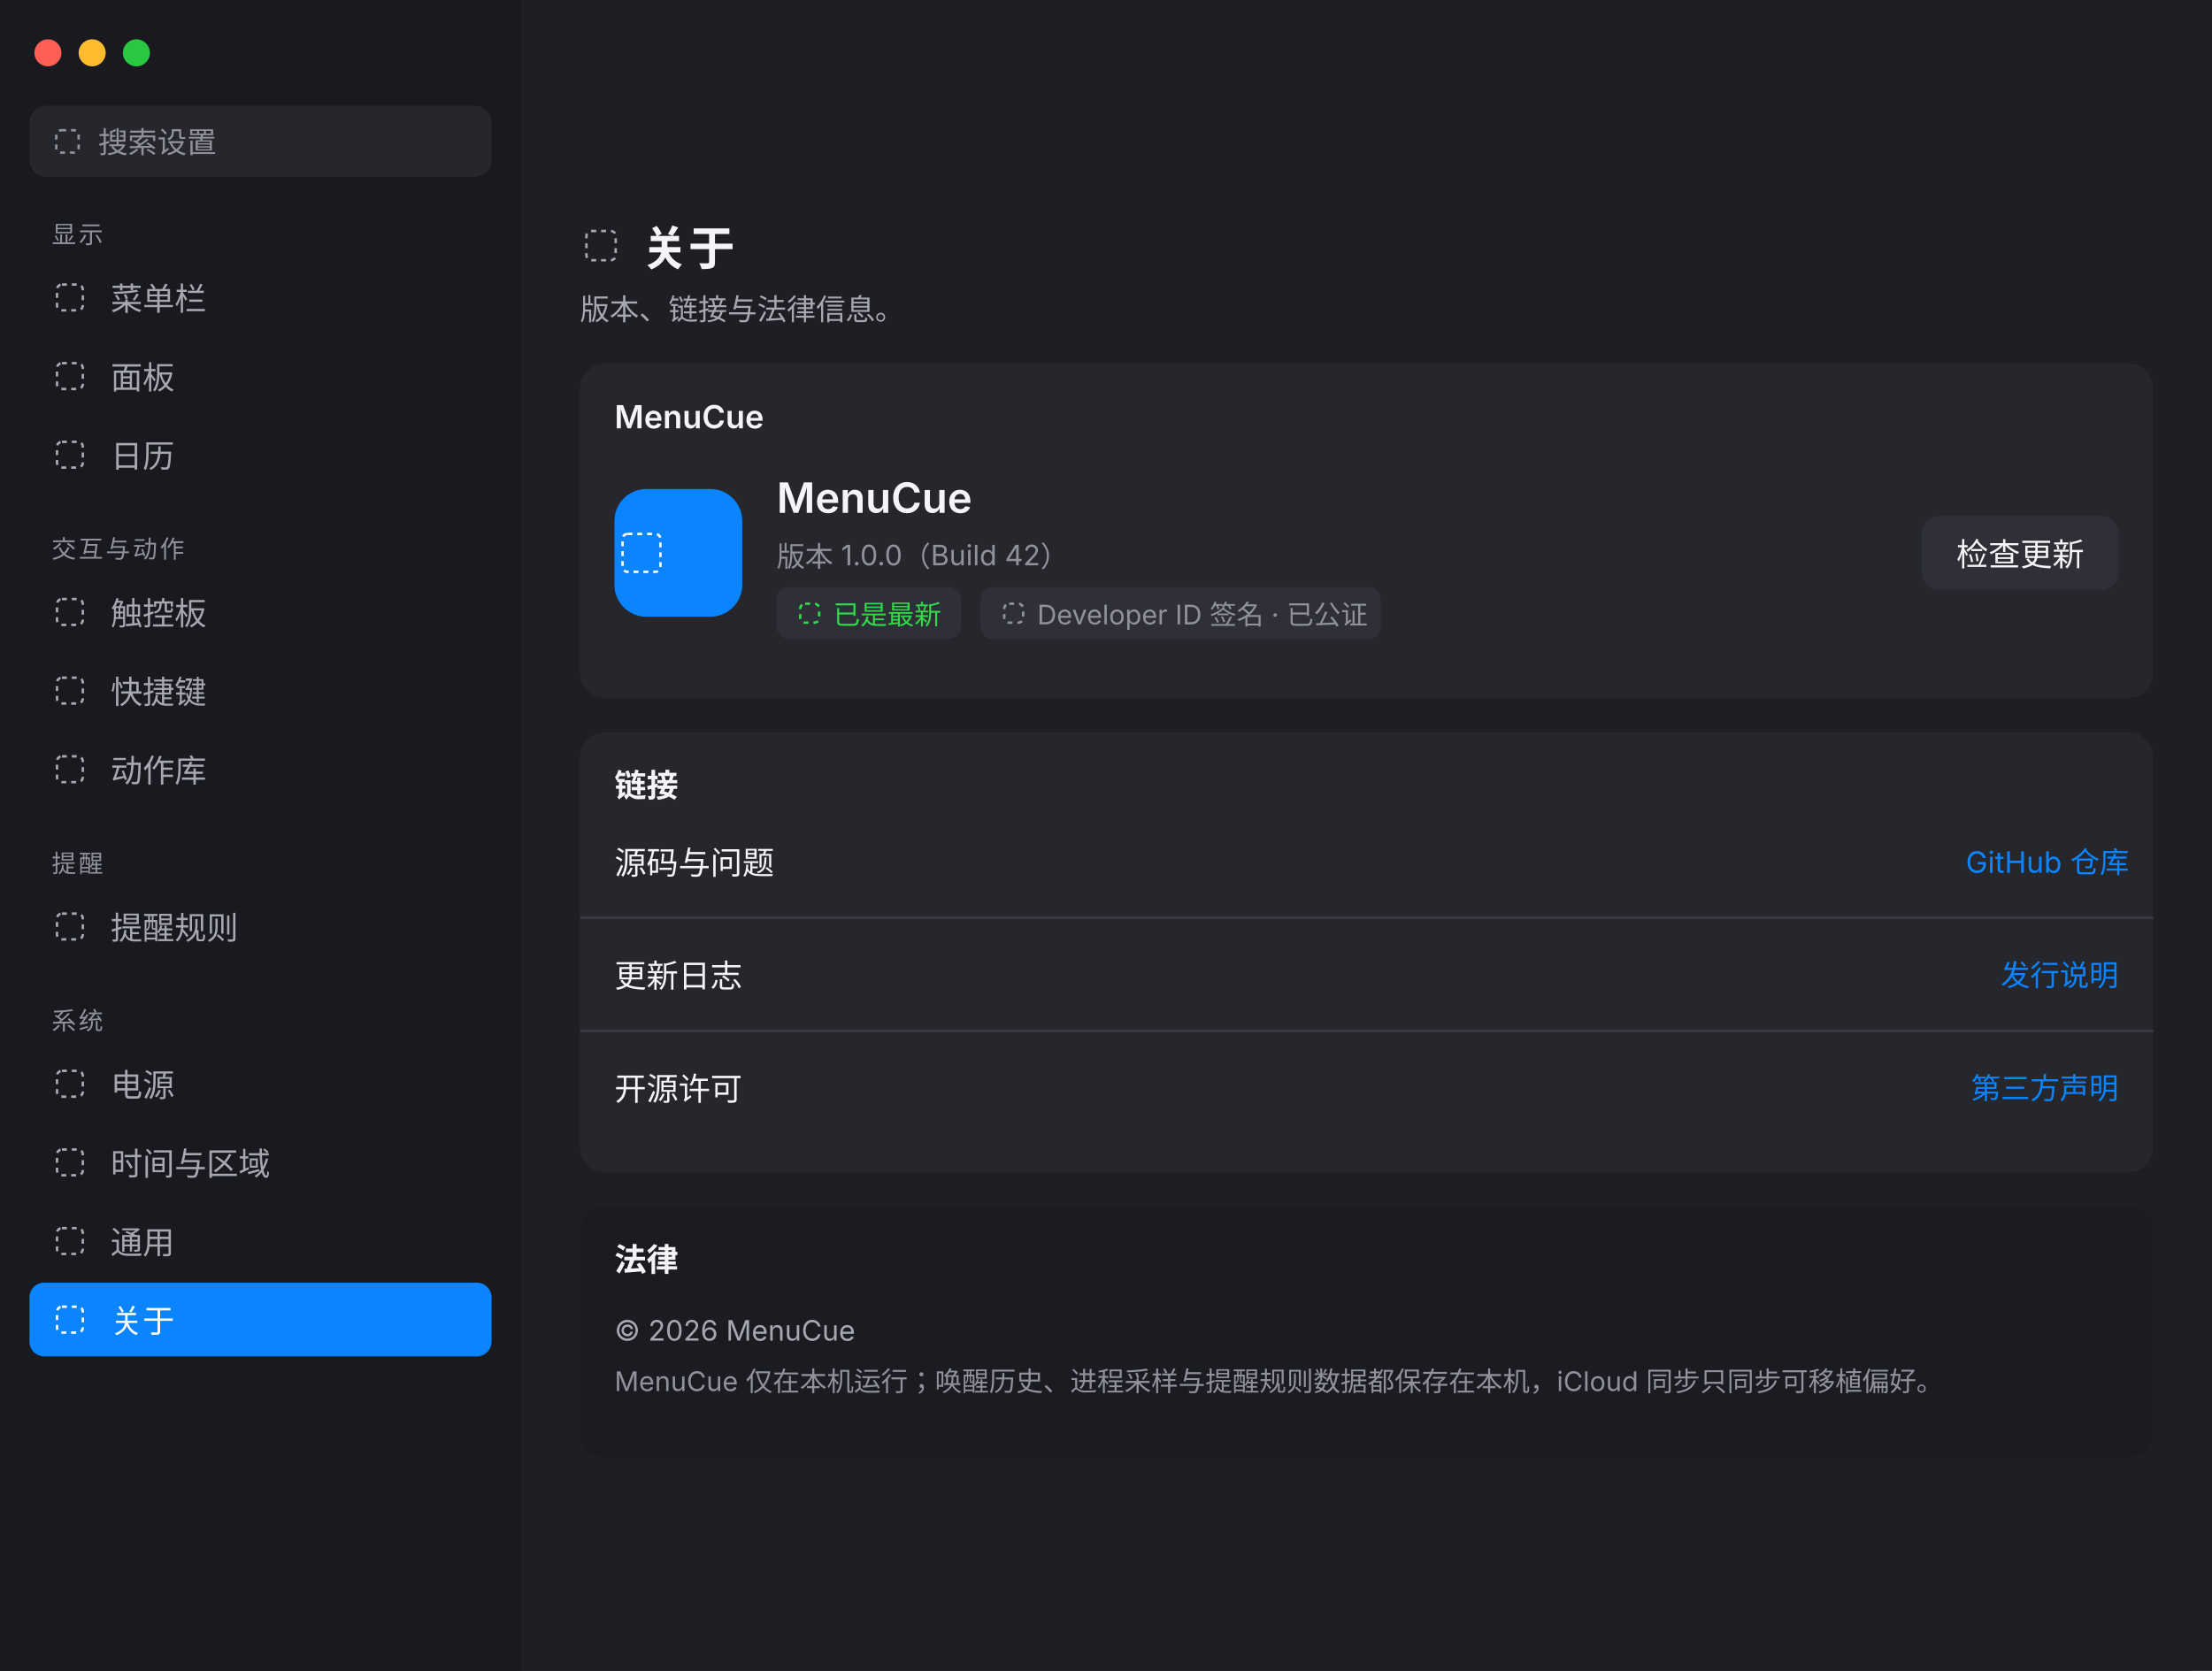
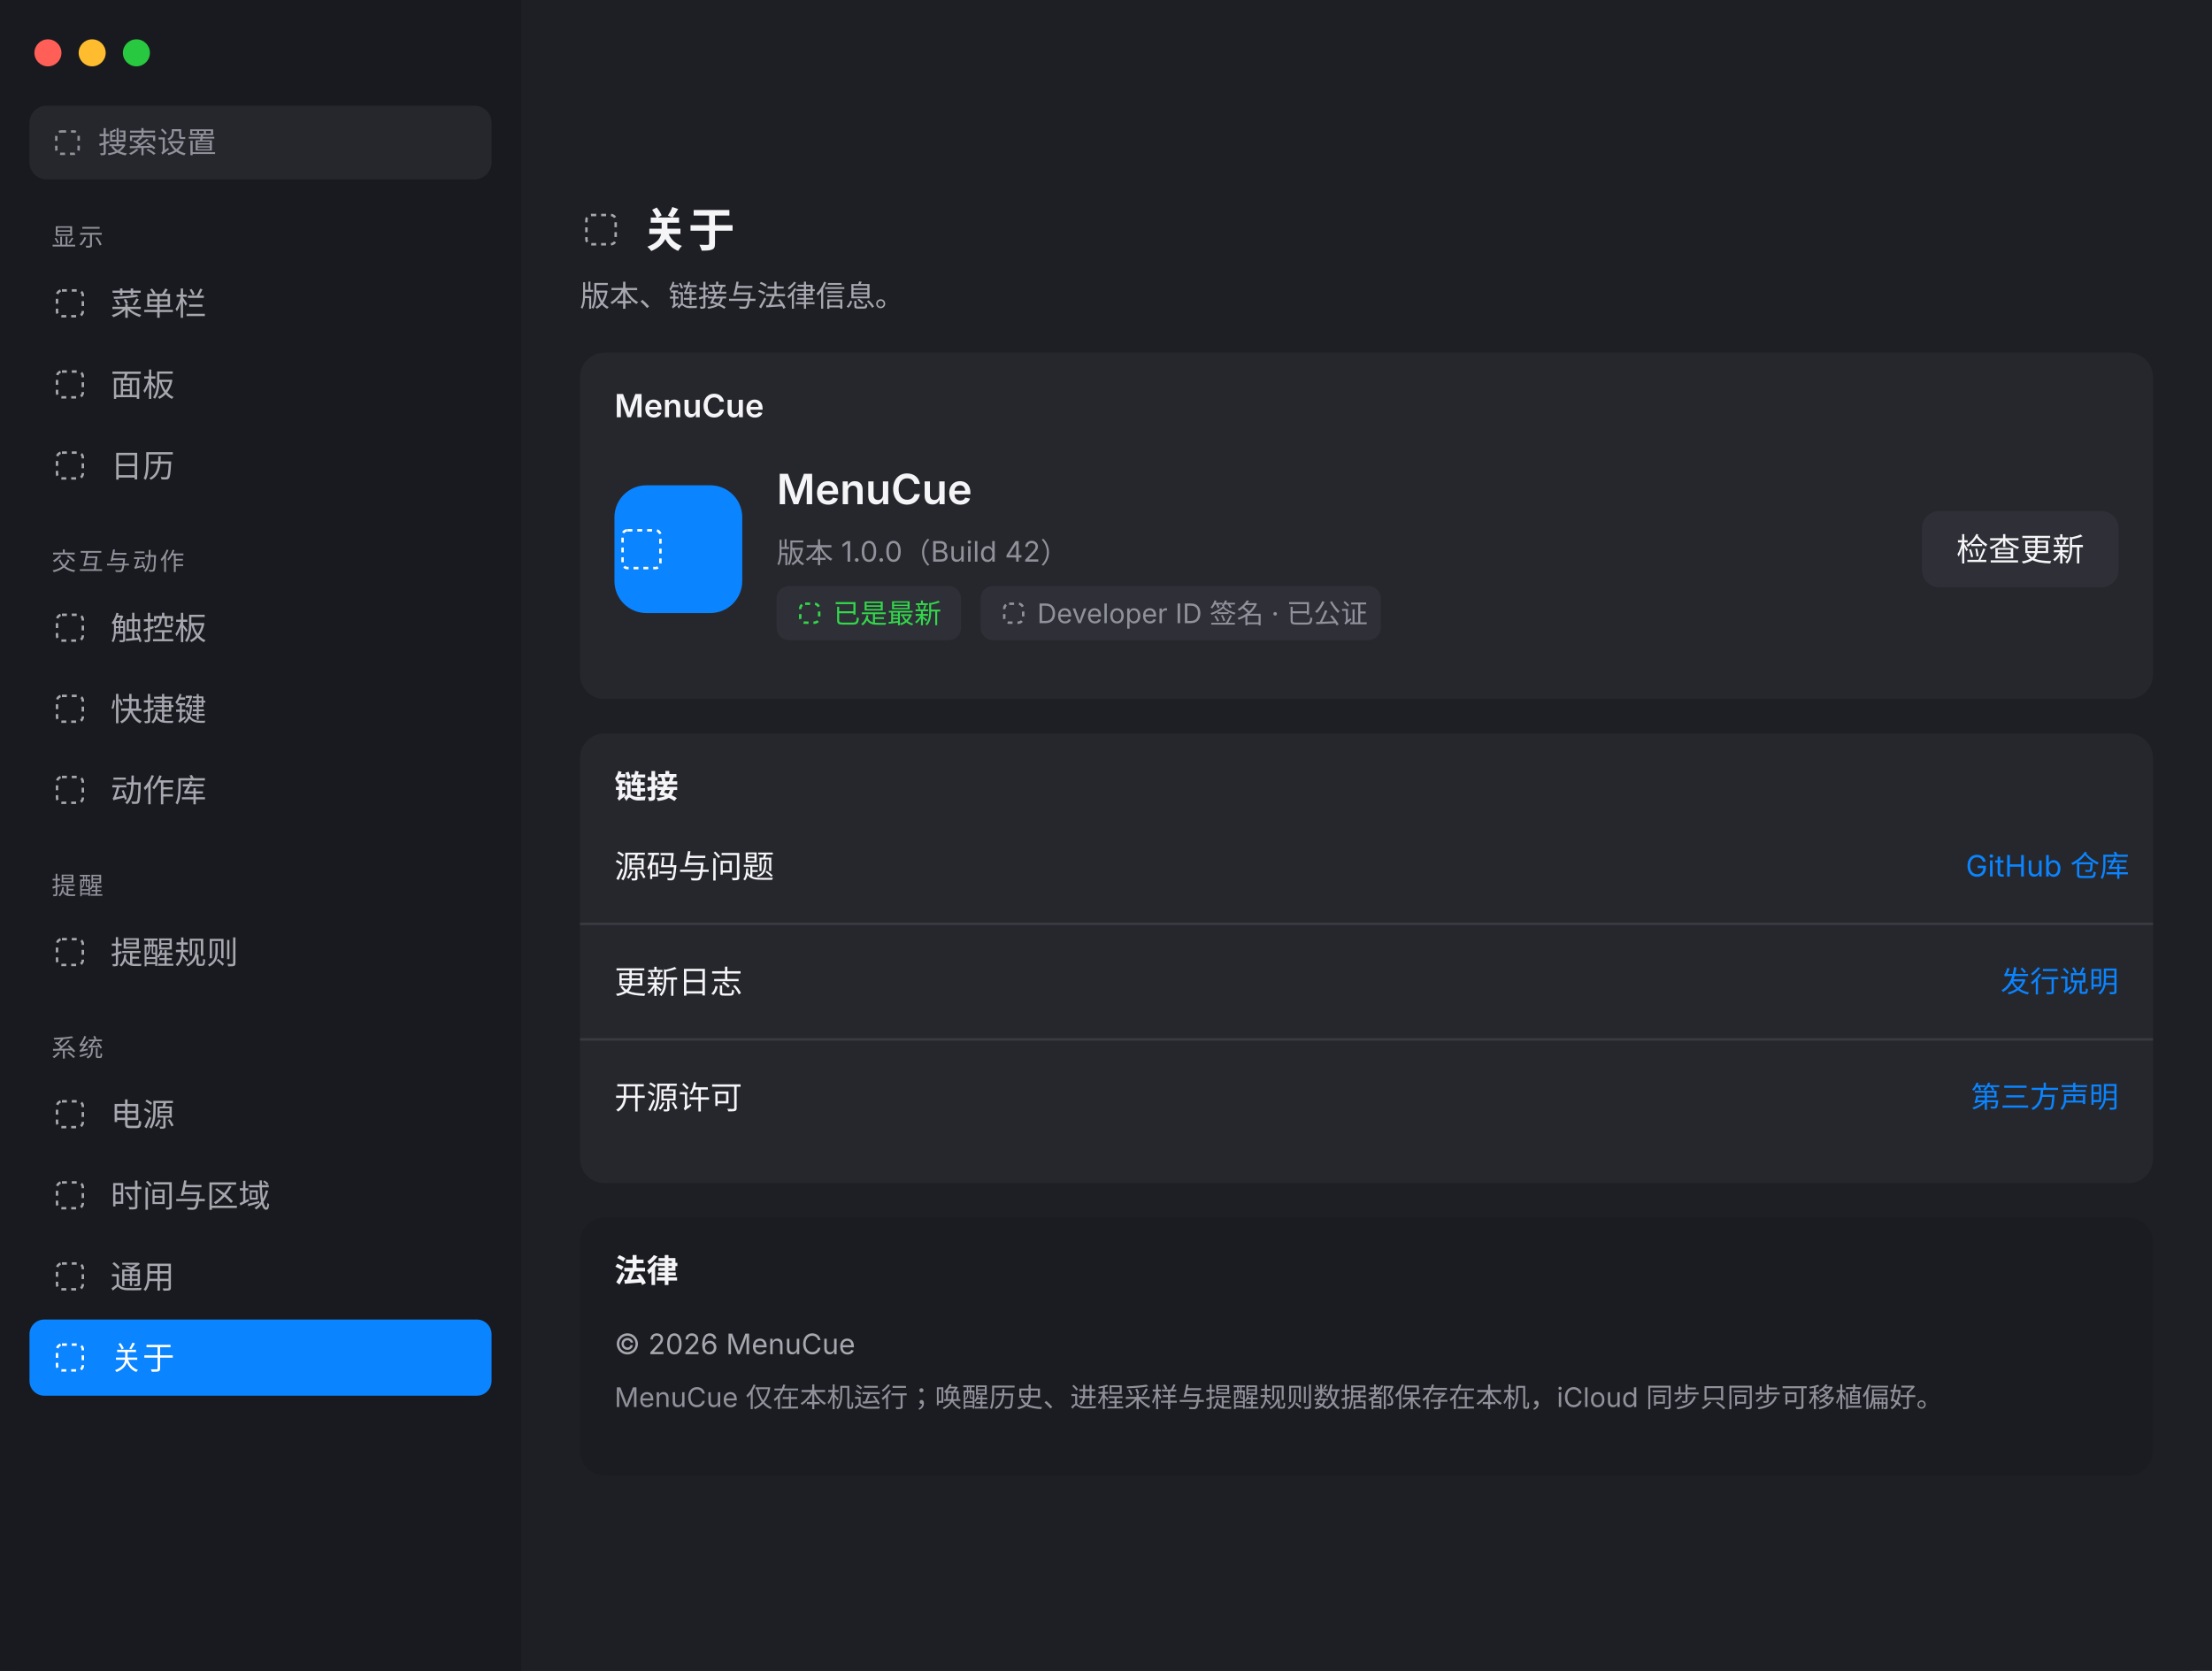
<svg xmlns="http://www.w3.org/2000/svg" width="900" height="680" viewBox="0 0 900 680">
  <rect width="900" height="680" fill="#1E1F24" />
  <rect x="0.0" y="0.0" width="900.0" height="680.0" rx="10" fill="#1E1F24" />
  <rect x="0.0" y="0.0" width="212.0" height="680.0" rx="0" fill="#191A1F" />
  <ellipse cx="19.5" cy="21.5" rx="5.5" ry="5.5" fill="#FF5F57" />
  <ellipse cx="37.5" cy="21.5" rx="5.5" ry="5.5" fill="#FEBC2E" />
  <ellipse cx="55.5" cy="21.5" rx="5.5" ry="5.5" fill="#28C840" />
-   <rect x="12.0" y="43.0" width="188.0" height="29.0" rx="7" fill="#26272D" />
-   <rect x="22.9" y="53.0" width="9.1" height="9.1" rx="2" fill="none" stroke="#90919A" stroke-width="1" stroke-dasharray="2 2" />
+   <rect x="12.0" y="43.0" width="188.0" height="30.0" rx="7" fill="#26272D" />
+   <rect x="22.9" y="53.5" width="9.1" height="9.1" rx="2" fill="none" stroke="#90919A" stroke-width="1" stroke-dasharray="2 2" />
  <text x="40.0" y="62.2" font-family="Inter" font-size="12" font-weight="normal" letter-spacing="0" fill="#90919A">搜索设置</text>
-   <text x="21.0" y="99.0" font-family="Inter" font-size="10" font-weight="normal" letter-spacing="1" fill="#90919A">显示</text>
-   <rect x="23.2" y="115.8" width="10.5" height="10.5" rx="2" fill="none" stroke="#A6A7AF" stroke-width="1" stroke-dasharray="2 2" />
-   <text x="45.0" y="126.3" font-family="Inter" font-size="13" font-weight="normal" letter-spacing="0" fill="#A6A7AF">菜单栏</text>
-   <rect x="23.2" y="147.8" width="10.5" height="10.5" rx="2" fill="none" stroke="#A6A7AF" stroke-width="1" stroke-dasharray="2 2" />
-   <text x="45.0" y="158.3" font-family="Inter" font-size="13" font-weight="normal" letter-spacing="0" fill="#A6A7AF">面板</text>
-   <rect x="23.2" y="179.8" width="10.5" height="10.5" rx="2" fill="none" stroke="#A6A7AF" stroke-width="1" stroke-dasharray="2 2" />
-   <text x="45.0" y="190.3" font-family="Inter" font-size="13" font-weight="normal" letter-spacing="0" fill="#A6A7AF">日历</text>
-   <text x="21.0" y="227.0" font-family="Inter" font-size="10" font-weight="normal" letter-spacing="1" fill="#90919A">交互与动作</text>
-   <rect x="23.2" y="243.8" width="10.5" height="10.5" rx="2" fill="none" stroke="#A6A7AF" stroke-width="1" stroke-dasharray="2 2" />
-   <text x="45.0" y="254.3" font-family="Inter" font-size="13" font-weight="normal" letter-spacing="0" fill="#A6A7AF">触控板</text>
-   <rect x="23.2" y="275.8" width="10.5" height="10.5" rx="2" fill="none" stroke="#A6A7AF" stroke-width="1" stroke-dasharray="2 2" />
-   <text x="45.0" y="286.3" font-family="Inter" font-size="13" font-weight="normal" letter-spacing="0" fill="#A6A7AF">快捷键</text>
-   <rect x="23.2" y="307.8" width="10.5" height="10.5" rx="2" fill="none" stroke="#A6A7AF" stroke-width="1" stroke-dasharray="2 2" />
-   <text x="45.0" y="318.3" font-family="Inter" font-size="13" font-weight="normal" letter-spacing="0" fill="#A6A7AF">动作库</text>
-   <text x="21.0" y="355.0" font-family="Inter" font-size="10" font-weight="normal" letter-spacing="1" fill="#90919A">提醒</text>
-   <rect x="23.2" y="371.8" width="10.5" height="10.5" rx="2" fill="none" stroke="#A6A7AF" stroke-width="1" stroke-dasharray="2 2" />
-   <text x="45.0" y="382.3" font-family="Inter" font-size="13" font-weight="normal" letter-spacing="0" fill="#A6A7AF">提醒规则</text>
-   <text x="21.0" y="419.0" font-family="Inter" font-size="10" font-weight="normal" letter-spacing="1" fill="#90919A">系统</text>
-   <rect x="23.2" y="435.8" width="10.5" height="10.5" rx="2" fill="none" stroke="#A6A7AF" stroke-width="1" stroke-dasharray="2 2" />
-   <text x="45.0" y="446.3" font-family="Inter" font-size="13" font-weight="normal" letter-spacing="0" fill="#A6A7AF">电源</text>
-   <rect x="23.2" y="467.8" width="10.5" height="10.5" rx="2" fill="none" stroke="#A6A7AF" stroke-width="1" stroke-dasharray="2 2" />
-   <text x="45.0" y="478.3" font-family="Inter" font-size="13" font-weight="normal" letter-spacing="0" fill="#A6A7AF">时间与区域</text>
-   <rect x="23.2" y="499.8" width="10.5" height="10.5" rx="2" fill="none" stroke="#A6A7AF" stroke-width="1" stroke-dasharray="2 2" />
-   <text x="45.0" y="510.3" font-family="Inter" font-size="13" font-weight="normal" letter-spacing="0" fill="#A6A7AF">通用</text>
-   <rect x="12.0" y="522.0" width="188.0" height="30.0" rx="6" fill="#0A84FF" />
-   <rect x="23.2" y="531.8" width="10.5" height="10.5" rx="2" fill="none" stroke="#FFFFFF" stroke-width="1" stroke-dasharray="2 2" />
-   <text x="45.0" y="542.3" font-family="Inter" font-size="13" font-weight="normal" letter-spacing="0" fill="#FFFFFF">关于</text>
-   <rect x="238.6" y="94.0" width="11.9" height="11.9" rx="2" fill="none" stroke="#A6A7AF" stroke-width="1" stroke-dasharray="2 2" />
-   <text x="261.0" y="107.9" font-family="Inter" font-size="19" font-weight="600" letter-spacing="0" fill="#F5F5F7">关于</text>
-   <text x="236.0" y="130.2" font-family="Inter" font-size="12" font-weight="normal" letter-spacing="0" fill="#A6A7AF">版本、链接与法律信息。</text>
-   <rect x="236.0" y="148.0" width="640.0" height="136.0" rx="10" fill="#26272D" />
-   <text x="250.0" y="174.3" font-family="Inter" font-size="13" font-weight="600" letter-spacing="0" fill="#F5F5F7">MenuCue</text>
-   <rect x="250.0" y="199.0" width="52.0" height="52.0" rx="13" fill="#0A84FF" />
-   <rect x="253.3" y="217.3" width="15.4" height="15.4" rx="2" fill="none" stroke="#FFFFFF" stroke-width="1" stroke-dasharray="2 2" />
-   <text x="316.0" y="208.7" font-family="Inter" font-size="17" font-weight="600" letter-spacing="0" fill="#F5F5F7">MenuCue</text>
-   <text x="316.0" y="230.6" font-family="Inter" font-size="11.5" font-weight="v" letter-spacing="0" fill="#90919A">版本 1.0.0（Build 42）</text>
-   <rect x="316.0" y="239.0" width="75.0" height="21.0" rx="5" fill="#2F3037" />
+   <text x="21.0" y="100.0" font-family="Inter" font-size="10" font-weight="normal" letter-spacing="1" fill="#90919A">显示</text>
+   <rect x="23.2" y="118.2" width="10.5" height="10.5" rx="2" fill="none" stroke="#A6A7AF" stroke-width="1" stroke-dasharray="2 2" />
+   <text x="45.0" y="128.3" font-family="Inter" font-size="13" font-weight="normal" letter-spacing="0" fill="#A6A7AF">菜单栏</text>
+   <rect x="23.2" y="151.2" width="10.5" height="10.5" rx="2" fill="none" stroke="#A6A7AF" stroke-width="1" stroke-dasharray="2 2" />
+   <text x="45.0" y="161.3" font-family="Inter" font-size="13" font-weight="normal" letter-spacing="0" fill="#A6A7AF">面板</text>
+   <rect x="23.2" y="184.2" width="10.5" height="10.5" rx="2" fill="none" stroke="#A6A7AF" stroke-width="1" stroke-dasharray="2 2" />
+   <text x="45.0" y="194.3" font-family="Inter" font-size="13" font-weight="normal" letter-spacing="0" fill="#A6A7AF">日历</text>
+   <text x="21.0" y="232.0" font-family="Inter" font-size="10" font-weight="normal" letter-spacing="1" fill="#90919A">交互与动作</text>
+   <rect x="23.2" y="250.2" width="10.5" height="10.5" rx="2" fill="none" stroke="#A6A7AF" stroke-width="1" stroke-dasharray="2 2" />
+   <text x="45.0" y="260.3" font-family="Inter" font-size="13" font-weight="normal" letter-spacing="0" fill="#A6A7AF">触控板</text>
+   <rect x="23.2" y="283.2" width="10.5" height="10.5" rx="2" fill="none" stroke="#A6A7AF" stroke-width="1" stroke-dasharray="2 2" />
+   <text x="45.0" y="293.3" font-family="Inter" font-size="13" font-weight="normal" letter-spacing="0" fill="#A6A7AF">快捷键</text>
+   <rect x="23.2" y="316.2" width="10.5" height="10.5" rx="2" fill="none" stroke="#A6A7AF" stroke-width="1" stroke-dasharray="2 2" />
+   <text x="45.0" y="326.3" font-family="Inter" font-size="13" font-weight="normal" letter-spacing="0" fill="#A6A7AF">动作库</text>
+   <text x="21.0" y="364.0" font-family="Inter" font-size="10" font-weight="normal" letter-spacing="1" fill="#90919A">提醒</text>
+   <rect x="23.2" y="382.2" width="10.5" height="10.5" rx="2" fill="none" stroke="#A6A7AF" stroke-width="1" stroke-dasharray="2 2" />
+   <text x="45.0" y="392.3" font-family="Inter" font-size="13" font-weight="normal" letter-spacing="0" fill="#A6A7AF">提醒规则</text>
+   <text x="21.0" y="430.0" font-family="Inter" font-size="10" font-weight="normal" letter-spacing="1" fill="#90919A">系统</text>
+   <rect x="23.2" y="448.2" width="10.5" height="10.5" rx="2" fill="none" stroke="#A6A7AF" stroke-width="1" stroke-dasharray="2 2" />
+   <text x="45.0" y="458.3" font-family="Inter" font-size="13" font-weight="normal" letter-spacing="0" fill="#A6A7AF">电源</text>
+   <rect x="23.2" y="481.2" width="10.5" height="10.5" rx="2" fill="none" stroke="#A6A7AF" stroke-width="1" stroke-dasharray="2 2" />
+   <text x="45.0" y="491.3" font-family="Inter" font-size="13" font-weight="normal" letter-spacing="0" fill="#A6A7AF">时间与区域</text>
+   <rect x="23.2" y="514.2" width="10.5" height="10.5" rx="2" fill="none" stroke="#A6A7AF" stroke-width="1" stroke-dasharray="2 2" />
+   <text x="45.0" y="524.3" font-family="Inter" font-size="13" font-weight="normal" letter-spacing="0" fill="#A6A7AF">通用</text>
+   <rect x="12.0" y="537.0" width="188.0" height="31.0" rx="6" fill="#0A84FF" />
+   <rect x="23.2" y="547.2" width="10.5" height="10.5" rx="2" fill="none" stroke="#FFFFFF" stroke-width="1" stroke-dasharray="2 2" />
+   <text x="45.0" y="557.3" font-family="Inter" font-size="13" font-weight="normal" letter-spacing="0" fill="#FFFFFF">关于</text>
+   <rect x="238.6" y="87.5" width="11.9" height="11.9" rx="2" fill="none" stroke="#A6A7AF" stroke-width="1" stroke-dasharray="2 2" />
+   <text x="261.0" y="100.4" font-family="Inter" font-size="19" font-weight="600" letter-spacing="0" fill="#F5F5F7">关于</text>
+   <text x="236.0" y="124.7" font-family="Inter" font-size="12" font-weight="normal" letter-spacing="0" fill="#A6A7AF">版本、链接与法律信息。</text>
+   <rect x="236.0" y="143.5" width="640.0" height="141.0" rx="10" fill="#26272D" />
+   <text x="250.0" y="169.8" font-family="Inter" font-size="13" font-weight="600" letter-spacing="0" fill="#F5F5F7">MenuCue</text>
+   <rect x="250.0" y="197.5" width="52.0" height="52.0" rx="13" fill="#0A84FF" />
+   <rect x="253.3" y="215.8" width="15.4" height="15.4" rx="2" fill="none" stroke="#FFFFFF" stroke-width="1" stroke-dasharray="2 2" />
+   <text x="316.0" y="205.2" font-family="Inter" font-size="17" font-weight="600" letter-spacing="0" fill="#F5F5F7">MenuCue</text>
+   <text x="316.0" y="229.1" font-family="Inter" font-size="11.5" font-weight="v" letter-spacing="0" fill="#90919A">版本 1.0.0（Build 42）</text>
+   <rect x="316.0" y="238.5" width="75.0" height="22.0" rx="5" fill="#2F3037" />
  <rect x="325.6" y="245.7" width="7.7" height="7.7" rx="2" fill="none" stroke="#32D74B" stroke-width="1" stroke-dasharray="2 2" />
-   <text x="339.0" y="254.1" font-family="Inter" font-size="11" font-weight="t" letter-spacing="0" fill="#32D74B">已是最新</text>
-   <rect x="399.0" y="239.0" width="162.8" height="21.0" rx="5" fill="#2F3037" />
+   <text x="339.0" y="253.6" font-family="Inter" font-size="11" font-weight="t" letter-spacing="0" fill="#32D74B">已是最新</text>
+   <rect x="399.0" y="238.5" width="162.8" height="22.0" rx="5" fill="#2F3037" />
  <rect x="408.6" y="245.7" width="7.7" height="7.7" rx="2" fill="none" stroke="#90919A" stroke-width="1" stroke-dasharray="2 2" />
-   <text x="422.0" y="254.1" font-family="Inter" font-size="11" font-weight="t" letter-spacing="0" fill="#90919A">Developer ID 签名 · 已公证</text>
-   <rect x="782.0" y="210.0" width="80.0" height="30.0" rx="7" fill="#2F3037" />
-   <text x="796.0" y="230.3" font-family="Inter" font-size="13" font-weight="normal" letter-spacing="0" fill="#F5F5F7">检查更新</text>
-   <rect x="236.0" y="298.0" width="640.0" height="179.0" rx="10" fill="#26272D" />
-   <text x="250.0" y="324.3" font-family="Inter" font-size="13" font-weight="600" letter-spacing="0" fill="#F5F5F7">链接</text>
-   <text x="250.0" y="355.8" font-family="Inter" font-size="13" font-weight="500" letter-spacing="0" fill="#F5F5F7">源码与问题</text>
-   <text x="799.8" y="355.2" font-family="Inter" font-size="12" font-weight="normal" letter-spacing="0" fill="#0A84FF">GitHub 仓库</text>
-   <rect x="236.0" y="373.0" width="640.0" height="1.0" rx="0" fill="#3A3B42" />
-   <text x="250.0" y="401.8" font-family="Inter" font-size="13" font-weight="500" letter-spacing="0" fill="#F5F5F7">更新日志</text>
-   <text x="814.0" y="401.2" font-family="Inter" font-size="12" font-weight="normal" letter-spacing="0" fill="#0A84FF">发行说明</text>
-   <rect x="236.0" y="419.0" width="640.0" height="1.0" rx="0" fill="#3A3B42" />
-   <text x="250.0" y="447.8" font-family="Inter" font-size="13" font-weight="500" letter-spacing="0" fill="#F5F5F7">开源许可</text>
-   <text x="802.0" y="447.2" font-family="Inter" font-size="12" font-weight="normal" letter-spacing="0" fill="#0A84FF">第三方声明</text>
-   <rect x="236.0" y="491.0" width="640.0" height="102.0" rx="10" fill="#1B1C21" />
-   <text x="250.0" y="517.3" font-family="Inter" font-size="13" font-weight="600" letter-spacing="0" fill="#F5F5F7">法律</text>
-   <text x="250.0" y="545.6" font-family="Inter" font-size="11.5" font-weight="t" letter-spacing="0" fill="#A6A7AF">© 2026 MenuCue</text>
-   <text x="250.0" y="566.1" font-family="Inter" font-size="11" font-weight="normal" letter-spacing="0" fill="#90919A">MenuCue 仅在本机运行；唤醒历史、进程采样与提醒规则数据都保存在本机，iCloud 同步只同步可移植偏好。</text>
+   <text x="422.0" y="253.6" font-family="Inter" font-size="11" font-weight="t" letter-spacing="0" fill="#90919A">Developer ID 签名 · 已公证</text>
+   <rect x="782.0" y="208.0" width="80.0" height="31.0" rx="7" fill="#2F3037" />
+   <text x="796.0" y="228.3" font-family="Inter" font-size="13" font-weight="normal" letter-spacing="0" fill="#F5F5F7">检查更新</text>
+   <rect x="236.0" y="298.5" width="640.0" height="183.0" rx="10" fill="#26272D" />
+   <text x="250.0" y="324.8" font-family="Inter" font-size="13" font-weight="600" letter-spacing="0" fill="#F5F5F7">链接</text>
+   <text x="250.0" y="357.3" font-family="Inter" font-size="13" font-weight="500" letter-spacing="0" fill="#F5F5F7">源码与问题</text>
+   <text x="799.8" y="356.7" font-family="Inter" font-size="12" font-weight="normal" letter-spacing="0" fill="#0A84FF">GitHub 仓库</text>
+   <rect x="236.0" y="375.5" width="640.0" height="1.0" rx="0" fill="#3A3B42" />
+   <text x="250.0" y="404.3" font-family="Inter" font-size="13" font-weight="500" letter-spacing="0" fill="#F5F5F7">更新日志</text>
+   <text x="814.0" y="403.7" font-family="Inter" font-size="12" font-weight="normal" letter-spacing="0" fill="#0A84FF">发行说明</text>
+   <rect x="236.0" y="422.5" width="640.0" height="1.0" rx="0" fill="#3A3B42" />
+   <text x="250.0" y="451.3" font-family="Inter" font-size="13" font-weight="500" letter-spacing="0" fill="#F5F5F7">开源许可</text>
+   <text x="802.0" y="450.7" font-family="Inter" font-size="12" font-weight="normal" letter-spacing="0" fill="#0A84FF">第三方声明</text>
+   <rect x="236.0" y="495.5" width="640.0" height="105.0" rx="10" fill="#1B1C21" />
+   <text x="250.0" y="521.8" font-family="Inter" font-size="13" font-weight="600" letter-spacing="0" fill="#F5F5F7">法律</text>
+   <text x="250.0" y="551.1" font-family="Inter" font-size="11.5" font-weight="t" letter-spacing="0" fill="#A6A7AF">© 2026 MenuCue</text>
+   <text x="250.0" y="572.6" font-family="Inter" font-size="11" font-weight="normal" letter-spacing="0" fill="#90919A">MenuCue 仅在本机运行；唤醒历史、进程采样与提醒规则数据都保存在本机，iCloud 同步只同步可移植偏好。</text>
</svg>
